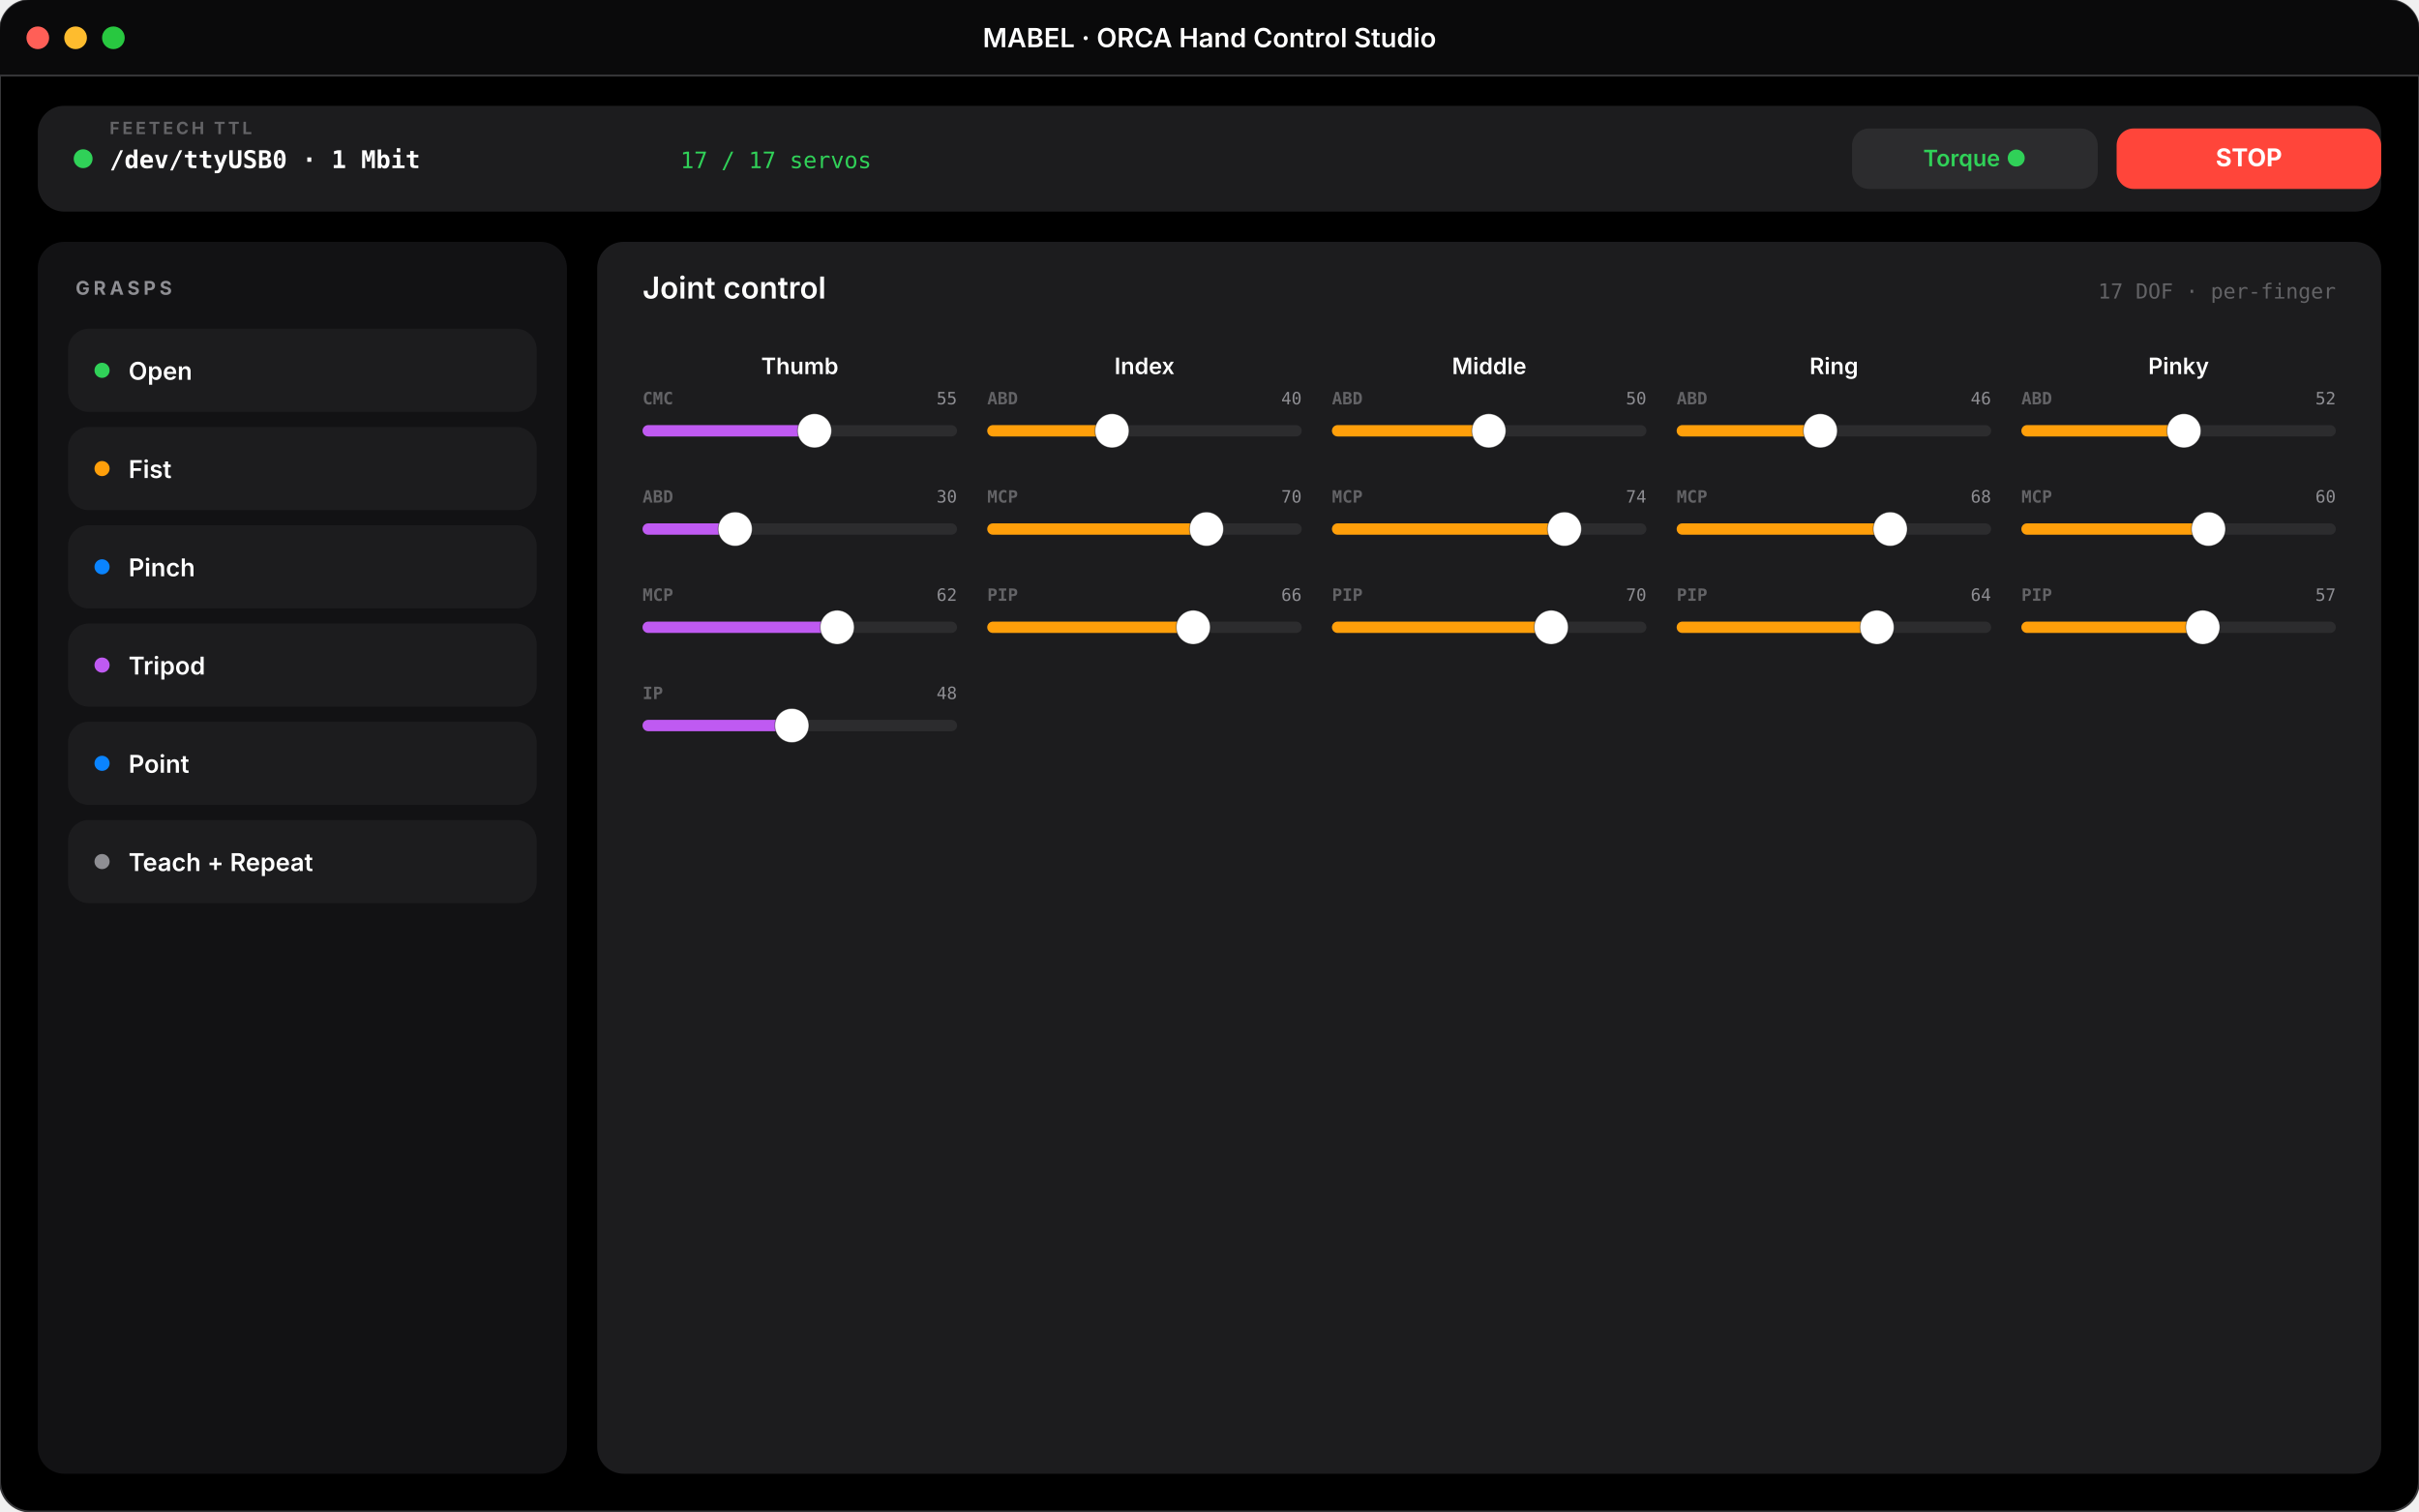
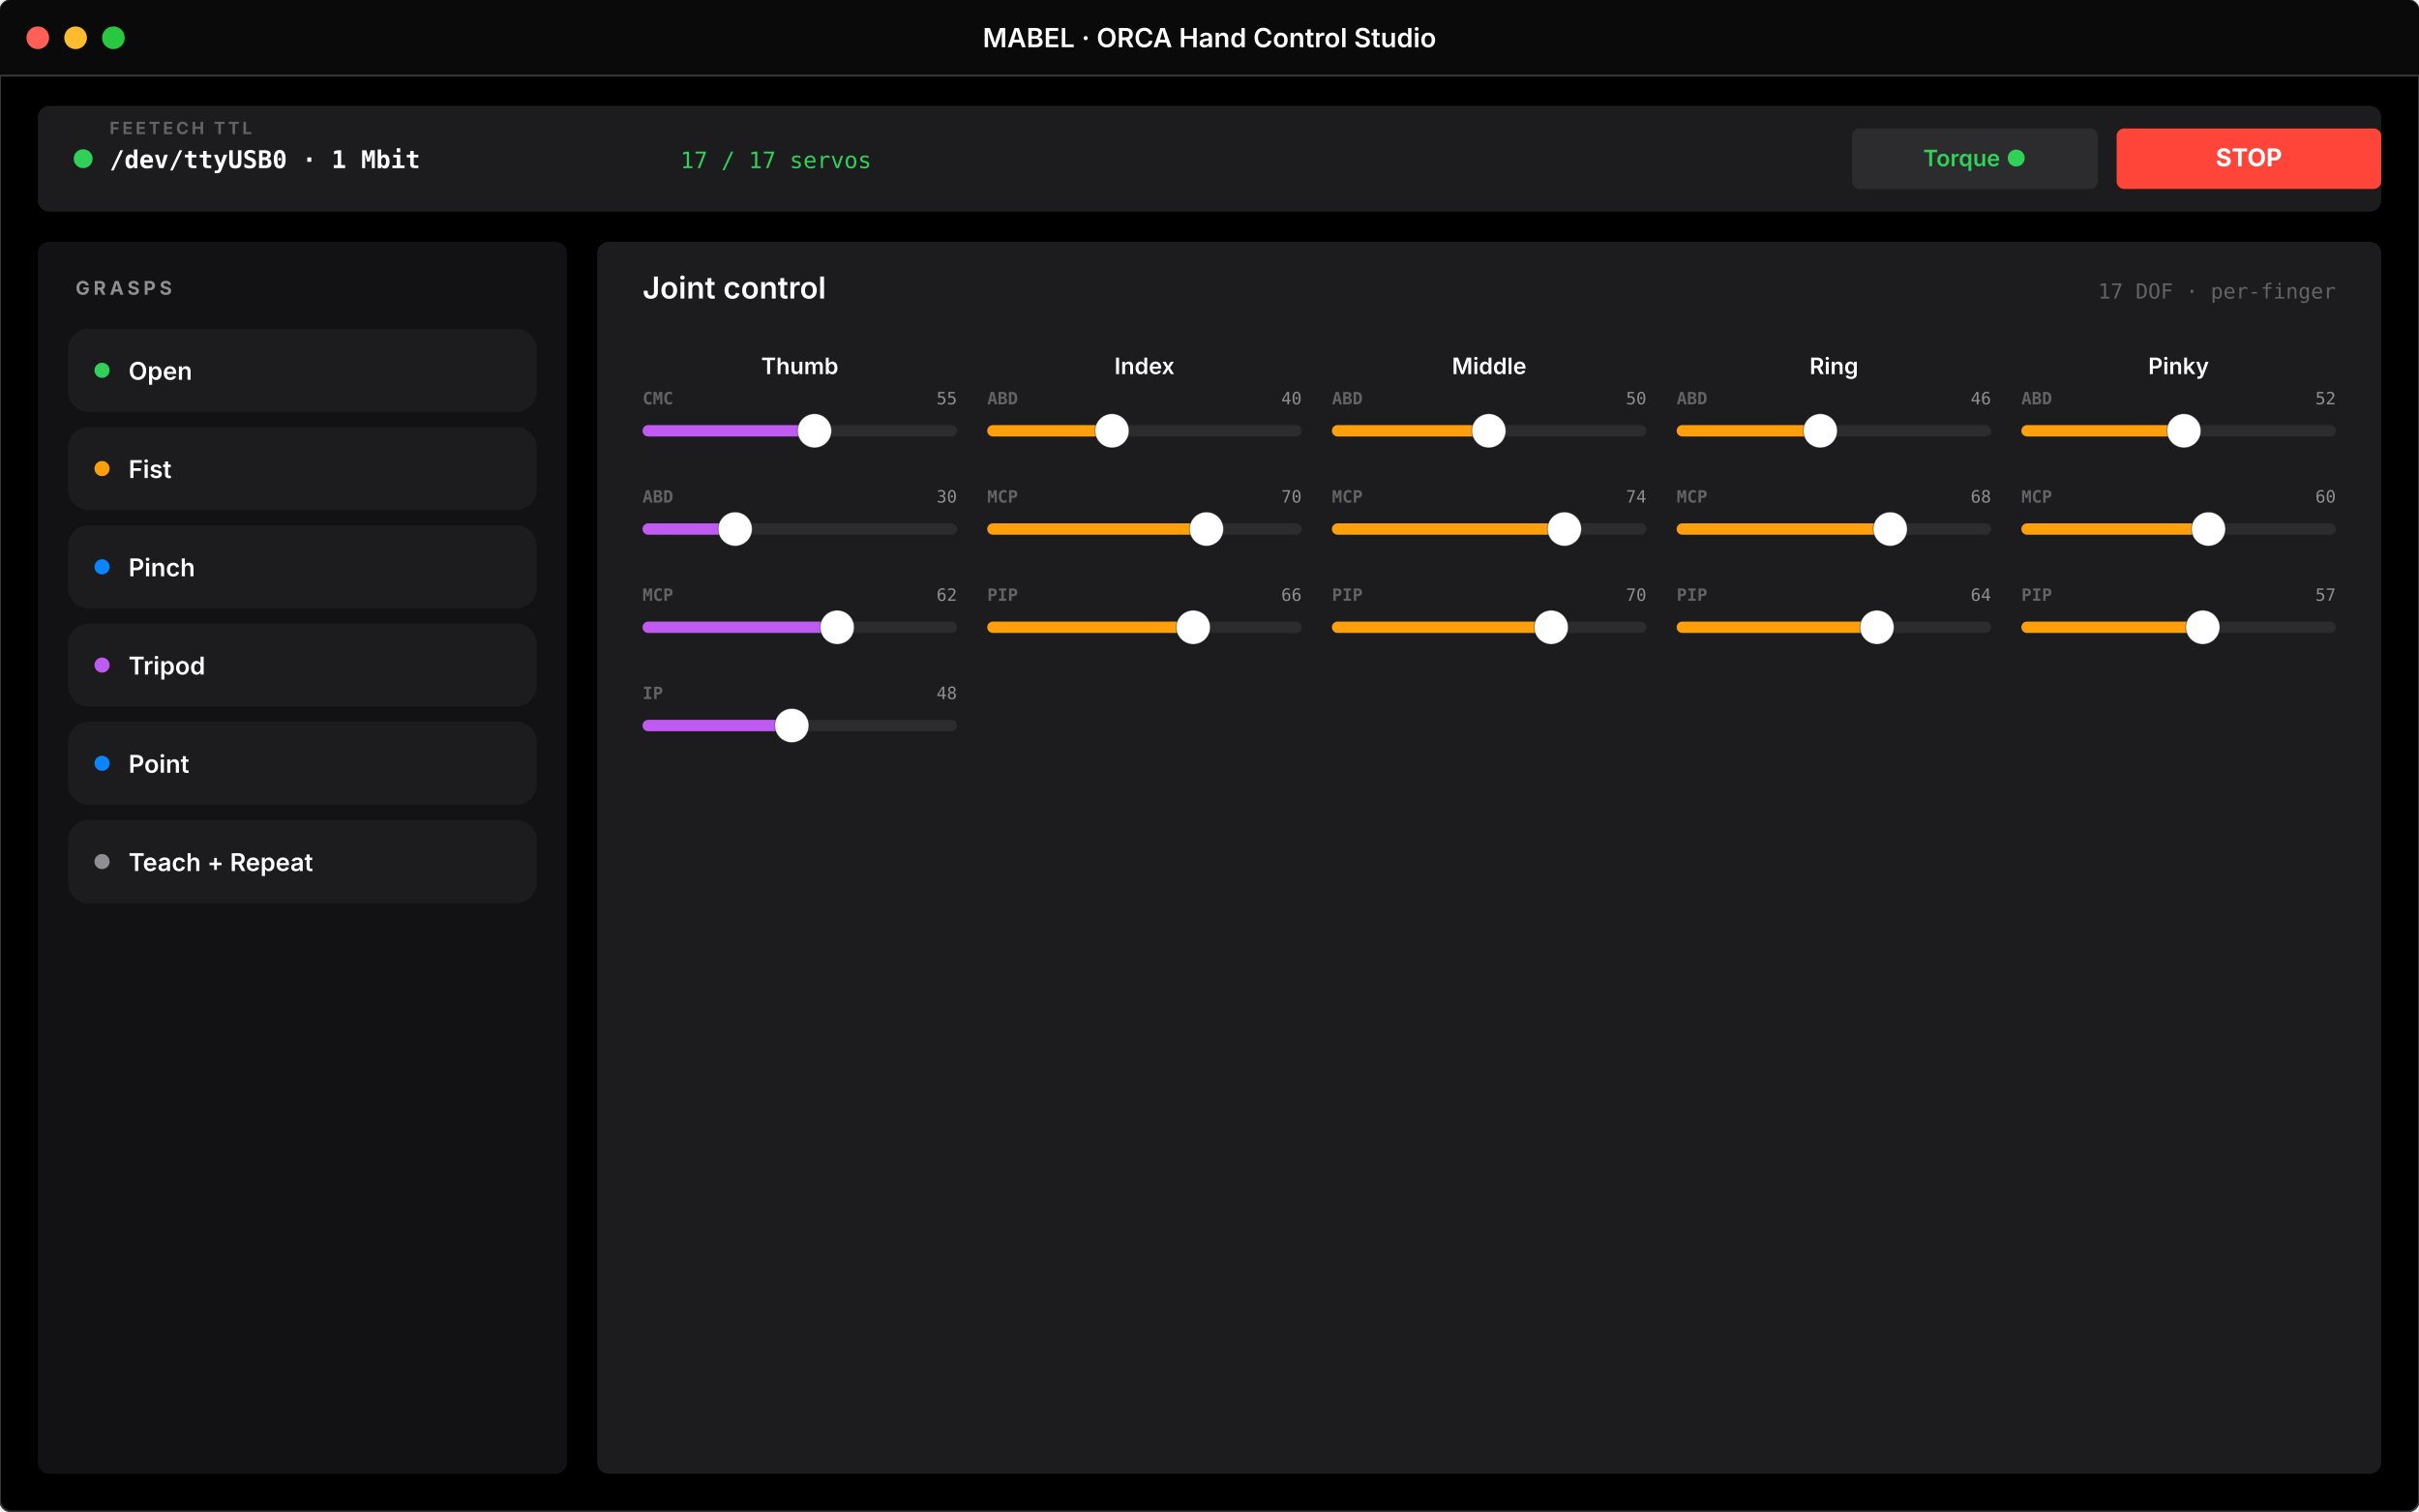
<svg xmlns="http://www.w3.org/2000/svg" viewBox="0 0 1280 800" font-family="-apple-system, 'SF Pro Text', Inter, 'Helvetica Neue', Arial, sans-serif">
-   <rect x="0" y="0" width="1280" height="800" rx="16" fill="#000000" opacity="1" stroke="#38383A" stroke-width="1" />
-   <rect x="0" y="0" width="1280" height="40" rx="16" fill="#0A0A0B" opacity="1" />
+   <rect x="0" y="0" width="1280" height="800" rx="6" fill="#000000" opacity="1" stroke="#38383A" stroke-width="1" />
+   <rect x="0" y="0" width="1280" height="40" rx="6" fill="#0A0A0B" opacity="1" />
  <rect x="0" y="24" width="1280" height="16" rx="0" fill="#0A0A0B" opacity="1" />
  <circle cx="20" cy="20" r="6" fill="#FF5F57" />
  <circle cx="40" cy="20" r="6" fill="#FEBC2E" />
  <circle cx="60" cy="20" r="6" fill="#28C840" />
  <line x1="0" y1="40" x2="1280" y2="40" stroke="#38383A" stroke-width="1" />
  <text x="640.0" y="25" fill="#FFFFFF" font-size="14" font-weight="600" font-family="-apple-system, 'SF Pro Text', Inter, 'Helvetica Neue', Arial, sans-serif" text-anchor="middle">MABEL · ORCA Hand Control Studio</text>
-   <rect x="20" y="56" width="1240" height="56" rx="14" fill="#1C1C1E" opacity="1" />
+   <rect x="20" y="56" width="1240" height="56" rx="6" fill="#1C1C1E" opacity="1" />
  <circle cx="44" cy="84" r="5" fill="#30D158" />
  <text x="58" y="89" fill="#FFFFFF" font-size="13" font-weight="600" font-family="'SF Mono', Menlo, 'Space Mono', monospace" text-anchor="start">/dev/ttyUSB0 · 1 Mbit</text>
  <text x="58" y="71" fill="#636366" font-size="9" font-weight="700" font-family="-apple-system, 'SF Pro Text', Inter, 'Helvetica Neue', Arial, sans-serif" text-anchor="start" letter-spacing="1.5">FEETECH TTL</text>
  <text x="360" y="89" fill="#30D158" font-size="12" font-weight="500" font-family="'SF Mono', Menlo, 'Space Mono', monospace" text-anchor="start">17 / 17 servos</text>
-   <rect x="980" y="68" width="130" height="32" rx="9" fill="#2C2C2E" opacity="1" />
+   <rect x="980" y="68" width="130" height="32" rx="4" fill="#2C2C2E" opacity="1" />
  <text x="1045" y="88" fill="#30D158" font-size="12" font-weight="600" font-family="-apple-system, 'SF Pro Text', Inter, 'Helvetica Neue', Arial, sans-serif" text-anchor="middle">Torque ●</text>
-   <rect x="1120" y="68" width="140" height="32" rx="9" fill="#FF453A" opacity="1" />
+   <rect x="1120" y="68" width="140" height="32" rx="4" fill="#FF453A" opacity="1" />
  <text x="1190" y="88" fill="#fff" font-size="13" font-weight="700" font-family="-apple-system, 'SF Pro Text', Inter, 'Helvetica Neue', Arial, sans-serif" text-anchor="middle">STOP</text>
-   <rect x="20" y="128" width="280" height="652" rx="14" fill="#121214" opacity="1" />
+   <rect x="20" y="128" width="280" height="652" rx="6" fill="#121214" opacity="1" />
  <text x="40" y="156" fill="#8E8E93" font-size="10" font-weight="700" font-family="-apple-system, 'SF Pro Text', Inter, 'Helvetica Neue', Arial, sans-serif" text-anchor="start" letter-spacing="2">GRASPS</text>
  <rect x="36" y="174" width="248" height="44" rx="11" fill="#1C1C1E" opacity="1" />
  <circle cx="54" cy="196" r="4" fill="#30D158" />
  <text x="68" y="201" fill="#FFFFFF" font-size="13" font-weight="600" font-family="-apple-system, 'SF Pro Text', Inter, 'Helvetica Neue', Arial, sans-serif" text-anchor="start">Open</text>
  <rect x="36" y="226" width="248" height="44" rx="11" fill="#1C1C1E" opacity="1" />
  <circle cx="54" cy="248" r="4" fill="#FF9F0A" />
  <text x="68" y="253" fill="#FFFFFF" font-size="13" font-weight="600" font-family="-apple-system, 'SF Pro Text', Inter, 'Helvetica Neue', Arial, sans-serif" text-anchor="start">Fist</text>
  <rect x="36" y="278" width="248" height="44" rx="11" fill="#1C1C1E" opacity="1" />
  <circle cx="54" cy="300" r="4" fill="#0A84FF" />
  <text x="68" y="305" fill="#FFFFFF" font-size="13" font-weight="600" font-family="-apple-system, 'SF Pro Text', Inter, 'Helvetica Neue', Arial, sans-serif" text-anchor="start">Pinch</text>
  <rect x="36" y="330" width="248" height="44" rx="11" fill="#1C1C1E" opacity="1" />
  <circle cx="54" cy="352" r="4" fill="#BF5AF2" />
  <text x="68" y="357" fill="#FFFFFF" font-size="13" font-weight="600" font-family="-apple-system, 'SF Pro Text', Inter, 'Helvetica Neue', Arial, sans-serif" text-anchor="start">Tripod</text>
  <rect x="36" y="382" width="248" height="44" rx="11" fill="#1C1C1E" opacity="1" />
  <circle cx="54" cy="404" r="4" fill="#0A84FF" />
  <text x="68" y="409" fill="#FFFFFF" font-size="13" font-weight="600" font-family="-apple-system, 'SF Pro Text', Inter, 'Helvetica Neue', Arial, sans-serif" text-anchor="start">Point</text>
  <rect x="36" y="434" width="248" height="44" rx="11" fill="#1C1C1E" opacity="1" />
  <circle cx="54" cy="456" r="4" fill="#8E8E93" />
  <text x="68" y="461" fill="#FFFFFF" font-size="13" font-weight="600" font-family="-apple-system, 'SF Pro Text', Inter, 'Helvetica Neue', Arial, sans-serif" text-anchor="start">Teach + Repeat</text>
-   <rect x="316" y="128" width="944" height="652" rx="14" fill="#1C1C1E" opacity="1" />
+   <rect x="316" y="128" width="944" height="652" rx="6" fill="#1C1C1E" opacity="1" />
  <text x="340" y="158" fill="#FFFFFF" font-size="16" font-weight="600" font-family="-apple-system, 'SF Pro Text', Inter, 'Helvetica Neue', Arial, sans-serif" text-anchor="start">Joint control</text>
  <text x="1236" y="158" fill="#636366" font-size="11" font-weight="500" font-family="'SF Mono', Menlo, 'Space Mono', monospace" text-anchor="end">17 DOF · per-finger</text>
  <text x="423.2" y="198" fill="#FFFFFF" font-size="12" font-weight="600" font-family="-apple-system, 'SF Pro Text', Inter, 'Helvetica Neue', Arial, sans-serif" text-anchor="middle">Thumb</text>
  <text x="340.0" y="214" fill="#636366" font-size="9" font-weight="700" font-family="'SF Mono', Menlo, 'Space Mono', monospace" text-anchor="start">CMC</text>
  <text x="506.4" y="214" fill="#8E8E93" font-size="9" font-weight="500" font-family="'SF Mono', Menlo, 'Space Mono', monospace" text-anchor="end">55</text>
  <rect x="340.0" y="225" width="166.4" height="6" rx="3" fill="#2C2C2E" opacity="1" />
  <rect x="340.0" y="225" width="91" height="6" rx="3" fill="#BF5AF2" opacity="1" />
  <circle cx="431.0" cy="228" r="9" fill="#fff" />
  <circle cx="431.0" cy="228" r="9" fill="none" stroke="#0006" stroke-width="0.5" />
  <text x="340.0" y="266" fill="#636366" font-size="9" font-weight="700" font-family="'SF Mono', Menlo, 'Space Mono', monospace" text-anchor="start">ABD</text>
  <text x="506.4" y="266" fill="#8E8E93" font-size="9" font-weight="500" font-family="'SF Mono', Menlo, 'Space Mono', monospace" text-anchor="end">30</text>
  <rect x="340.0" y="277" width="166.4" height="6" rx="3" fill="#2C2C2E" opacity="1" />
  <rect x="340.0" y="277" width="49" height="6" rx="3" fill="#BF5AF2" opacity="1" />
  <circle cx="389.0" cy="280" r="9" fill="#fff" />
  <circle cx="389.0" cy="280" r="9" fill="none" stroke="#0006" stroke-width="0.5" />
  <text x="340.0" y="318" fill="#636366" font-size="9" font-weight="700" font-family="'SF Mono', Menlo, 'Space Mono', monospace" text-anchor="start">MCP</text>
  <text x="506.4" y="318" fill="#8E8E93" font-size="9" font-weight="500" font-family="'SF Mono', Menlo, 'Space Mono', monospace" text-anchor="end">62</text>
  <rect x="340.0" y="329" width="166.4" height="6" rx="3" fill="#2C2C2E" opacity="1" />
  <rect x="340.0" y="329" width="103" height="6" rx="3" fill="#BF5AF2" opacity="1" />
  <circle cx="443.0" cy="332" r="9" fill="#fff" />
  <circle cx="443.0" cy="332" r="9" fill="none" stroke="#0006" stroke-width="0.5" />
  <text x="340.0" y="370" fill="#636366" font-size="9" font-weight="700" font-family="'SF Mono', Menlo, 'Space Mono', monospace" text-anchor="start">IP</text>
  <text x="506.4" y="370" fill="#8E8E93" font-size="9" font-weight="500" font-family="'SF Mono', Menlo, 'Space Mono', monospace" text-anchor="end">48</text>
  <rect x="340.0" y="381" width="166.4" height="6" rx="3" fill="#2C2C2E" opacity="1" />
  <rect x="340.0" y="381" width="79" height="6" rx="3" fill="#BF5AF2" opacity="1" />
  <circle cx="419.0" cy="384" r="9" fill="#fff" />
  <circle cx="419.0" cy="384" r="9" fill="none" stroke="#0006" stroke-width="0.5" />
  <text x="605.6" y="198" fill="#FFFFFF" font-size="12" font-weight="600" font-family="-apple-system, 'SF Pro Text', Inter, 'Helvetica Neue', Arial, sans-serif" text-anchor="middle">Index</text>
  <text x="522.4" y="214" fill="#636366" font-size="9" font-weight="700" font-family="'SF Mono', Menlo, 'Space Mono', monospace" text-anchor="start">ABD</text>
  <text x="688.8" y="214" fill="#8E8E93" font-size="9" font-weight="500" font-family="'SF Mono', Menlo, 'Space Mono', monospace" text-anchor="end">40</text>
  <rect x="522.4" y="225" width="166.4" height="6" rx="3" fill="#2C2C2E" opacity="1" />
  <rect x="522.4" y="225" width="66" height="6" rx="3" fill="#FF9F0A" opacity="1" />
  <circle cx="588.4" cy="228" r="9" fill="#fff" />
  <circle cx="588.4" cy="228" r="9" fill="none" stroke="#0006" stroke-width="0.5" />
  <text x="522.4" y="266" fill="#636366" font-size="9" font-weight="700" font-family="'SF Mono', Menlo, 'Space Mono', monospace" text-anchor="start">MCP</text>
  <text x="688.8" y="266" fill="#8E8E93" font-size="9" font-weight="500" font-family="'SF Mono', Menlo, 'Space Mono', monospace" text-anchor="end">70</text>
  <rect x="522.4" y="277" width="166.4" height="6" rx="3" fill="#2C2C2E" opacity="1" />
  <rect x="522.4" y="277" width="116" height="6" rx="3" fill="#FF9F0A" opacity="1" />
  <circle cx="638.4" cy="280" r="9" fill="#fff" />
  <circle cx="638.4" cy="280" r="9" fill="none" stroke="#0006" stroke-width="0.5" />
  <text x="522.4" y="318" fill="#636366" font-size="9" font-weight="700" font-family="'SF Mono', Menlo, 'Space Mono', monospace" text-anchor="start">PIP</text>
  <text x="688.8" y="318" fill="#8E8E93" font-size="9" font-weight="500" font-family="'SF Mono', Menlo, 'Space Mono', monospace" text-anchor="end">66</text>
  <rect x="522.4" y="329" width="166.4" height="6" rx="3" fill="#2C2C2E" opacity="1" />
  <rect x="522.4" y="329" width="109" height="6" rx="3" fill="#FF9F0A" opacity="1" />
  <circle cx="631.4" cy="332" r="9" fill="#fff" />
  <circle cx="631.4" cy="332" r="9" fill="none" stroke="#0006" stroke-width="0.5" />
  <text x="788.0" y="198" fill="#FFFFFF" font-size="12" font-weight="600" font-family="-apple-system, 'SF Pro Text', Inter, 'Helvetica Neue', Arial, sans-serif" text-anchor="middle">Middle</text>
  <text x="704.8" y="214" fill="#636366" font-size="9" font-weight="700" font-family="'SF Mono', Menlo, 'Space Mono', monospace" text-anchor="start">ABD</text>
  <text x="871.2" y="214" fill="#8E8E93" font-size="9" font-weight="500" font-family="'SF Mono', Menlo, 'Space Mono', monospace" text-anchor="end">50</text>
  <rect x="704.8" y="225" width="166.4" height="6" rx="3" fill="#2C2C2E" opacity="1" />
  <rect x="704.8" y="225" width="83" height="6" rx="3" fill="#FF9F0A" opacity="1" />
  <circle cx="787.8" cy="228" r="9" fill="#fff" />
  <circle cx="787.8" cy="228" r="9" fill="none" stroke="#0006" stroke-width="0.5" />
  <text x="704.8" y="266" fill="#636366" font-size="9" font-weight="700" font-family="'SF Mono', Menlo, 'Space Mono', monospace" text-anchor="start">MCP</text>
  <text x="871.2" y="266" fill="#8E8E93" font-size="9" font-weight="500" font-family="'SF Mono', Menlo, 'Space Mono', monospace" text-anchor="end">74</text>
  <rect x="704.8" y="277" width="166.4" height="6" rx="3" fill="#2C2C2E" opacity="1" />
  <rect x="704.8" y="277" width="123" height="6" rx="3" fill="#FF9F0A" opacity="1" />
  <circle cx="827.8" cy="280" r="9" fill="#fff" />
  <circle cx="827.8" cy="280" r="9" fill="none" stroke="#0006" stroke-width="0.5" />
  <text x="704.8" y="318" fill="#636366" font-size="9" font-weight="700" font-family="'SF Mono', Menlo, 'Space Mono', monospace" text-anchor="start">PIP</text>
  <text x="871.2" y="318" fill="#8E8E93" font-size="9" font-weight="500" font-family="'SF Mono', Menlo, 'Space Mono', monospace" text-anchor="end">70</text>
  <rect x="704.8" y="329" width="166.4" height="6" rx="3" fill="#2C2C2E" opacity="1" />
  <rect x="704.8" y="329" width="116" height="6" rx="3" fill="#FF9F0A" opacity="1" />
  <circle cx="820.8" cy="332" r="9" fill="#fff" />
  <circle cx="820.8" cy="332" r="9" fill="none" stroke="#0006" stroke-width="0.5" />
  <text x="970.4" y="198" fill="#FFFFFF" font-size="12" font-weight="600" font-family="-apple-system, 'SF Pro Text', Inter, 'Helvetica Neue', Arial, sans-serif" text-anchor="middle">Ring</text>
  <text x="887.2" y="214" fill="#636366" font-size="9" font-weight="700" font-family="'SF Mono', Menlo, 'Space Mono', monospace" text-anchor="start">ABD</text>
  <text x="1053.6" y="214" fill="#8E8E93" font-size="9" font-weight="500" font-family="'SF Mono', Menlo, 'Space Mono', monospace" text-anchor="end">46</text>
  <rect x="887.2" y="225" width="166.4" height="6" rx="3" fill="#2C2C2E" opacity="1" />
  <rect x="887.2" y="225" width="76" height="6" rx="3" fill="#FF9F0A" opacity="1" />
  <circle cx="963.2" cy="228" r="9" fill="#fff" />
  <circle cx="963.2" cy="228" r="9" fill="none" stroke="#0006" stroke-width="0.5" />
  <text x="887.2" y="266" fill="#636366" font-size="9" font-weight="700" font-family="'SF Mono', Menlo, 'Space Mono', monospace" text-anchor="start">MCP</text>
  <text x="1053.6" y="266" fill="#8E8E93" font-size="9" font-weight="500" font-family="'SF Mono', Menlo, 'Space Mono', monospace" text-anchor="end">68</text>
  <rect x="887.2" y="277" width="166.4" height="6" rx="3" fill="#2C2C2E" opacity="1" />
  <rect x="887.2" y="277" width="113" height="6" rx="3" fill="#FF9F0A" opacity="1" />
  <circle cx="1000.2" cy="280" r="9" fill="#fff" />
  <circle cx="1000.2" cy="280" r="9" fill="none" stroke="#0006" stroke-width="0.5" />
  <text x="887.2" y="318" fill="#636366" font-size="9" font-weight="700" font-family="'SF Mono', Menlo, 'Space Mono', monospace" text-anchor="start">PIP</text>
  <text x="1053.6" y="318" fill="#8E8E93" font-size="9" font-weight="500" font-family="'SF Mono', Menlo, 'Space Mono', monospace" text-anchor="end">64</text>
  <rect x="887.2" y="329" width="166.4" height="6" rx="3" fill="#2C2C2E" opacity="1" />
  <rect x="887.2" y="329" width="106" height="6" rx="3" fill="#FF9F0A" opacity="1" />
  <circle cx="993.2" cy="332" r="9" fill="#fff" />
  <circle cx="993.2" cy="332" r="9" fill="none" stroke="#0006" stroke-width="0.5" />
  <text x="1152.8" y="198" fill="#FFFFFF" font-size="12" font-weight="600" font-family="-apple-system, 'SF Pro Text', Inter, 'Helvetica Neue', Arial, sans-serif" text-anchor="middle">Pinky</text>
  <text x="1069.6" y="214" fill="#636366" font-size="9" font-weight="700" font-family="'SF Mono', Menlo, 'Space Mono', monospace" text-anchor="start">ABD</text>
  <text x="1236.0" y="214" fill="#8E8E93" font-size="9" font-weight="500" font-family="'SF Mono', Menlo, 'Space Mono', monospace" text-anchor="end">52</text>
  <rect x="1069.6" y="225" width="166.4" height="6" rx="3" fill="#2C2C2E" opacity="1" />
  <rect x="1069.6" y="225" width="86" height="6" rx="3" fill="#FF9F0A" opacity="1" />
  <circle cx="1155.6" cy="228" r="9" fill="#fff" />
  <circle cx="1155.6" cy="228" r="9" fill="none" stroke="#0006" stroke-width="0.5" />
  <text x="1069.6" y="266" fill="#636366" font-size="9" font-weight="700" font-family="'SF Mono', Menlo, 'Space Mono', monospace" text-anchor="start">MCP</text>
  <text x="1236.0" y="266" fill="#8E8E93" font-size="9" font-weight="500" font-family="'SF Mono', Menlo, 'Space Mono', monospace" text-anchor="end">60</text>
  <rect x="1069.6" y="277" width="166.4" height="6" rx="3" fill="#2C2C2E" opacity="1" />
  <rect x="1069.6" y="277" width="99" height="6" rx="3" fill="#FF9F0A" opacity="1" />
  <circle cx="1168.6" cy="280" r="9" fill="#fff" />
  <circle cx="1168.6" cy="280" r="9" fill="none" stroke="#0006" stroke-width="0.5" />
  <text x="1069.6" y="318" fill="#636366" font-size="9" font-weight="700" font-family="'SF Mono', Menlo, 'Space Mono', monospace" text-anchor="start">PIP</text>
  <text x="1236.0" y="318" fill="#8E8E93" font-size="9" font-weight="500" font-family="'SF Mono', Menlo, 'Space Mono', monospace" text-anchor="end">57</text>
  <rect x="1069.6" y="329" width="166.4" height="6" rx="3" fill="#2C2C2E" opacity="1" />
  <rect x="1069.6" y="329" width="96" height="6" rx="3" fill="#FF9F0A" opacity="1" />
  <circle cx="1165.6" cy="332" r="9" fill="#fff" />
  <circle cx="1165.6" cy="332" r="9" fill="none" stroke="#0006" stroke-width="0.5" />
</svg>
